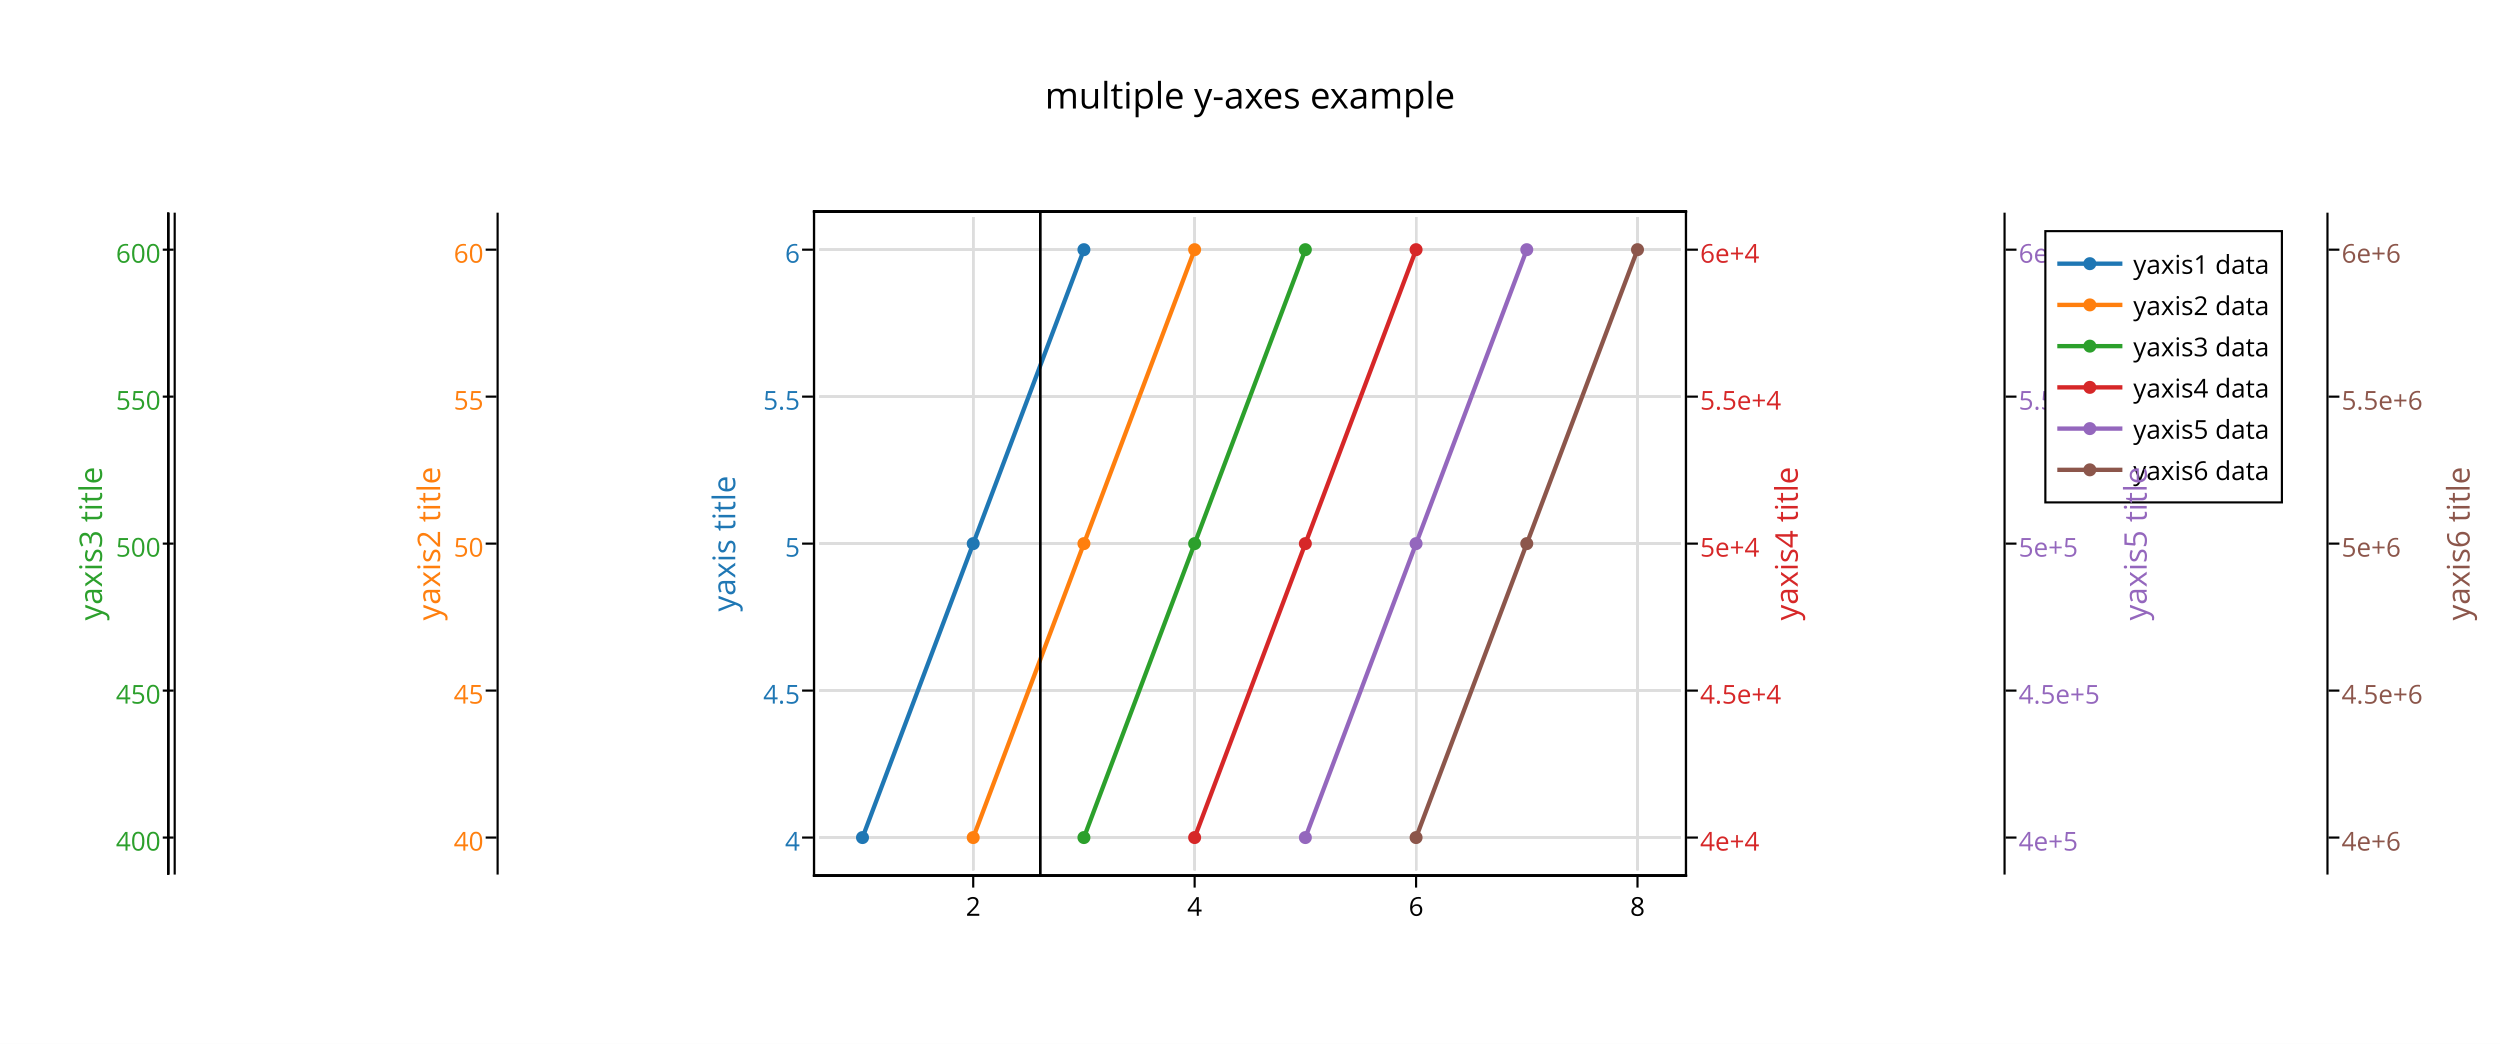
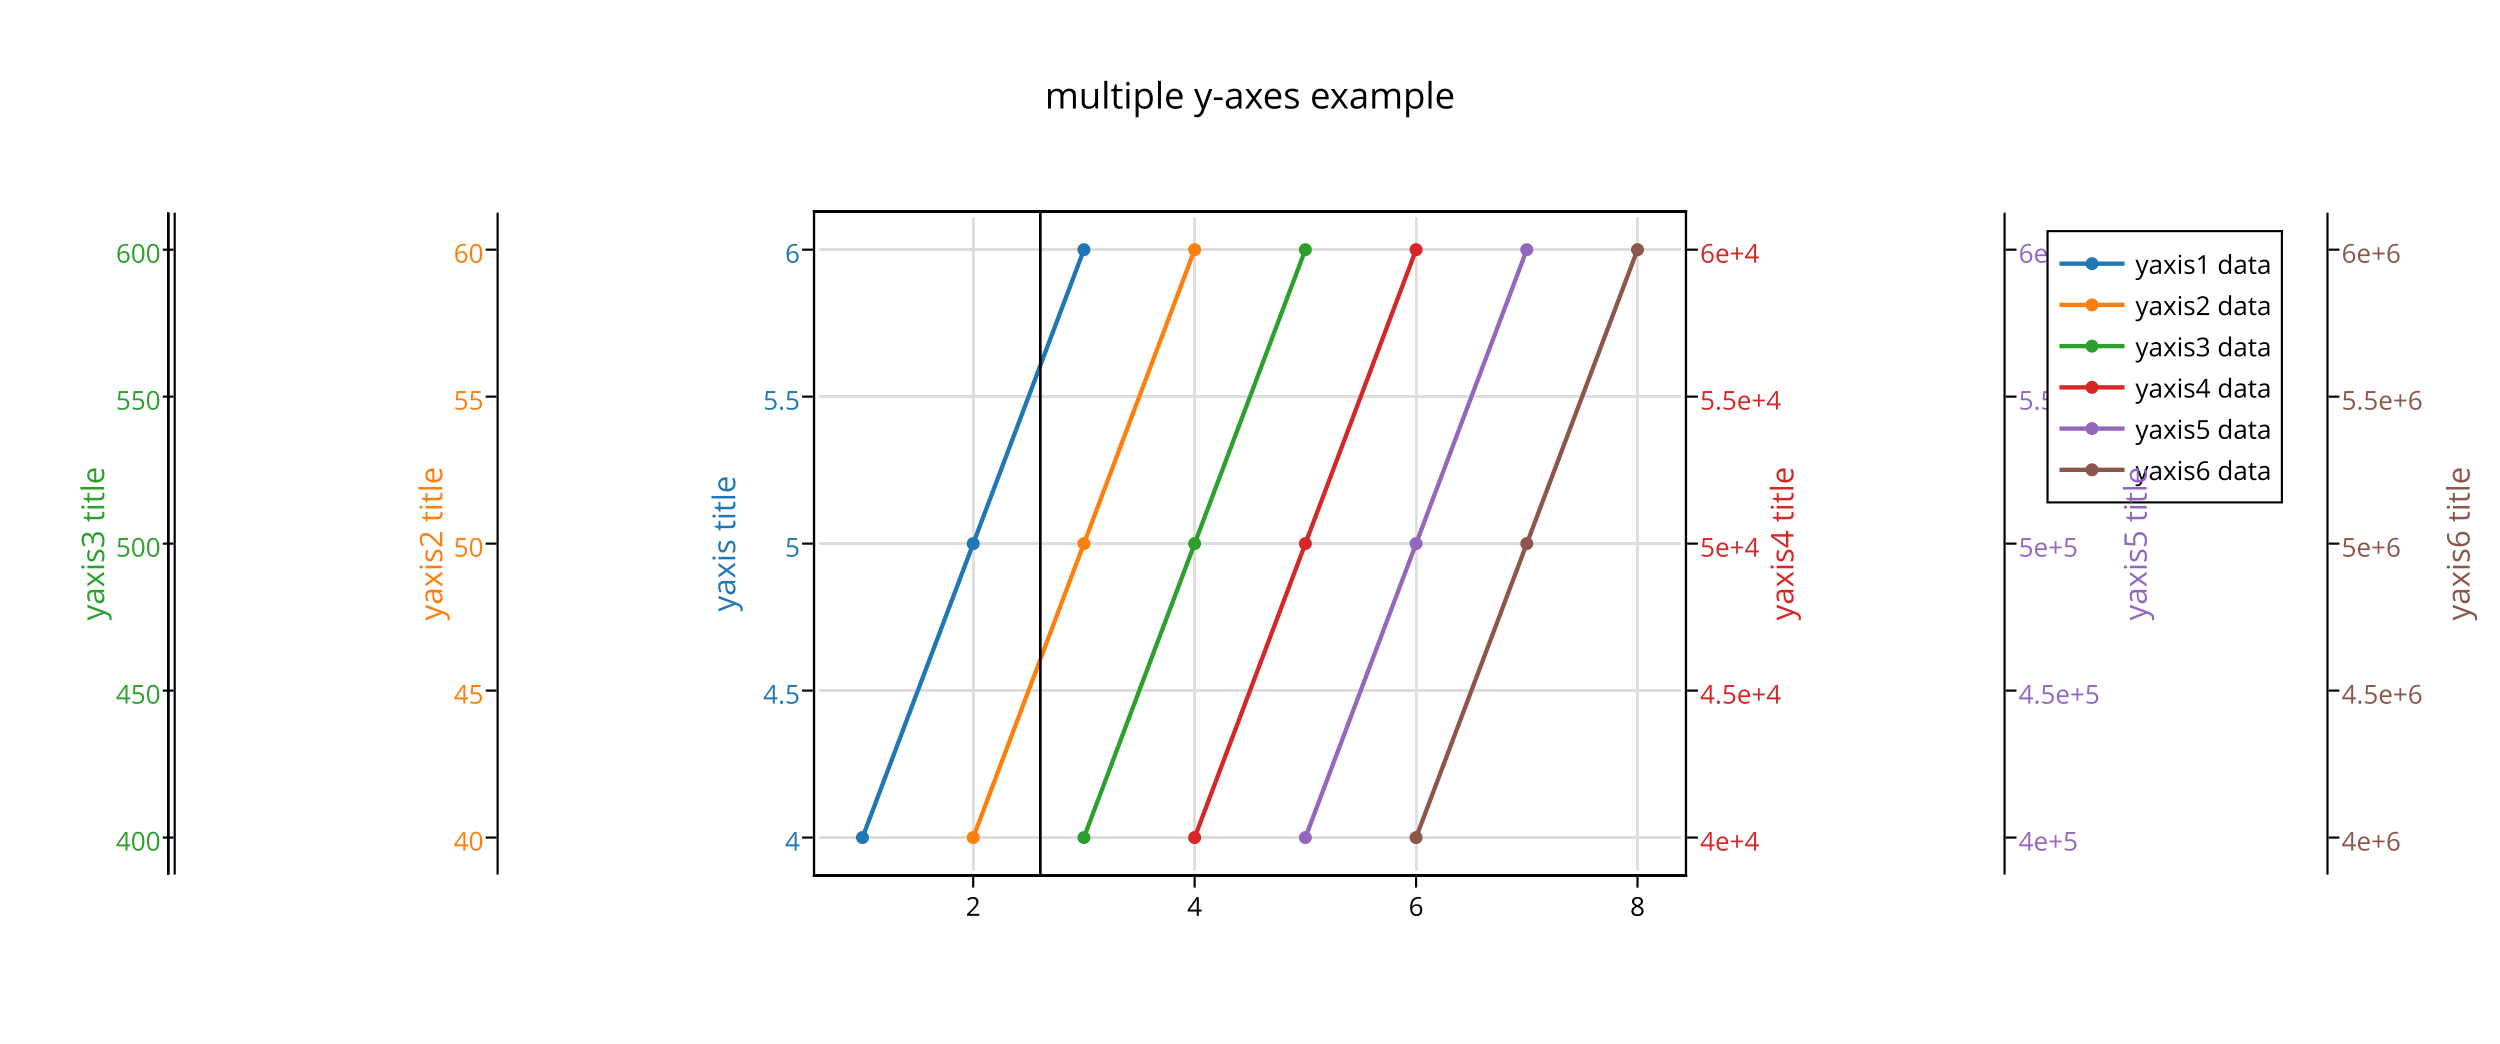
<svg xmlns="http://www.w3.org/2000/svg" xml:space="preserve" width="1152" height="481">
  <rect x="0" y="0" width="1152" height="481" style="fill: #ffffff; fill-opacity: 1;" />
  <g class="subplot xy">
    <rect x="375.6" y="98" width="400.8" height="305" style="stroke-width: 0px; fill: #ffffff; fill-opacity: 1;" />
    <g transform="translate(377.6,100)">
      <path class="xgrid crisp" d="M0,0v301" transform="translate(70.86,0)" style="stroke: #dddddd; stroke-opacity: 1; stroke-width: 1px;" />
      <path class="xgrid crisp" d="M0,0v301" transform="translate(172.89,0)" style="stroke: #dddddd; stroke-opacity: 1; stroke-width: 1px;" />
      <path class="xgrid crisp" d="M0,0v301" transform="translate(274.93,0)" style="stroke: #dddddd; stroke-opacity: 1; stroke-width: 1px;" />
      <path class="xgrid crisp" d="M0,0v301" transform="translate(376.96,0)" style="stroke: #dddddd; stroke-opacity: 1; stroke-width: 1px;" />
      <path class="ygrid crisp" d="M0,0h396.8" transform="translate(0,285.95)" style="stroke: #dddddd; stroke-opacity: 1; stroke-width: 1px;" />
      <path class="ygrid crisp" d="M0,0h396.8" transform="translate(0,218.22)" style="stroke: #dddddd; stroke-opacity: 1; stroke-width: 1px;" />
      <path class="ygrid crisp" d="M0,0h396.8" transform="translate(0,150.5)" style="stroke: #dddddd; stroke-opacity: 1; stroke-width: 1px;" />
      <path class="ygrid crisp" d="M0,0h396.8" transform="translate(0,82.77)" style="stroke: #dddddd; stroke-opacity: 1; stroke-width: 1px;" />
      <path class="ygrid crisp" d="M0,0h396.8" transform="translate(0,15.05)" style="stroke: #dddddd; stroke-opacity: 1; stroke-width: 1px;" />
    </g>
    <g>
      <g transform="translate(377.6,100)">
        <path class="xgrid crisp" d="M0,0v301" transform="translate(70.86,0)" style="stroke: #dddddd; stroke-opacity: 1; stroke-width: 1px;" />
        <path class="xgrid crisp" d="M0,0v301" transform="translate(172.89,0)" style="stroke: #dddddd; stroke-opacity: 1; stroke-width: 1px;" />
        <path class="xgrid crisp" d="M0,0v301" transform="translate(274.93,0)" style="stroke: #dddddd; stroke-opacity: 1; stroke-width: 1px;" />
        <path class="xgrid crisp" d="M0,0v301" transform="translate(376.96,0)" style="stroke: #dddddd; stroke-opacity: 1; stroke-width: 1px;" />
        <path class="y2grid crisp" d="M0,0h396.8" transform="translate(0,285.95)" style="stroke: #dddddd; stroke-opacity: 1; stroke-width: 1px;" />
        <path class="y2grid crisp" d="M0,0h396.8" transform="translate(0,218.22)" style="stroke: #dddddd; stroke-opacity: 1; stroke-width: 1px;" />
        <path class="y2grid crisp" d="M0,0h396.8" transform="translate(0,150.5)" style="stroke: #dddddd; stroke-opacity: 1; stroke-width: 1px;" />
        <path class="y2grid crisp" d="M0,0h396.8" transform="translate(0,82.77)" style="stroke: #dddddd; stroke-opacity: 1; stroke-width: 1px;" />
        <path class="y2grid crisp" d="M0,0h396.8" transform="translate(0,15.05)" style="stroke: #dddddd; stroke-opacity: 1; stroke-width: 1px;" />
      </g>
      <g transform="translate(377.6,100)">
        <path class="xgrid crisp" d="M0,0v301" transform="translate(70.86,0)" style="stroke: #dddddd; stroke-opacity: 1; stroke-width: 1px;" />
        <path class="xgrid crisp" d="M0,0v301" transform="translate(172.89,0)" style="stroke: #dddddd; stroke-opacity: 1; stroke-width: 1px;" />
        <path class="xgrid crisp" d="M0,0v301" transform="translate(274.93,0)" style="stroke: #dddddd; stroke-opacity: 1; stroke-width: 1px;" />
        <path class="xgrid crisp" d="M0,0v301" transform="translate(376.96,0)" style="stroke: #dddddd; stroke-opacity: 1; stroke-width: 1px;" />
        <path class="y3grid crisp" d="M0,0h396.8" transform="translate(0,285.95)" style="stroke: #dddddd; stroke-opacity: 1; stroke-width: 1px;" />
        <path class="y3grid crisp" d="M0,0h396.8" transform="translate(0,218.23)" style="stroke: #dddddd; stroke-opacity: 1; stroke-width: 1px;" />
        <path class="y3grid crisp" d="M0,0h396.8" transform="translate(0,150.5)" style="stroke: #dddddd; stroke-opacity: 1; stroke-width: 1px;" />
        <path class="y3grid crisp" d="M0,0h396.8" transform="translate(0,82.77)" style="stroke: #dddddd; stroke-opacity: 1; stroke-width: 1px;" />
        <path class="y3grid crisp" d="M0,0h396.8" transform="translate(0,15.05)" style="stroke: #dddddd; stroke-opacity: 1; stroke-width: 1px;" />
      </g>
      <g transform="translate(377.6,100)">
        <path class="xgrid crisp" d="M0,0v301" transform="translate(70.86,0)" style="stroke: #dddddd; stroke-opacity: 1; stroke-width: 1px;" />
        <path class="xgrid crisp" d="M0,0v301" transform="translate(172.89,0)" style="stroke: #dddddd; stroke-opacity: 1; stroke-width: 1px;" />
        <path class="xgrid crisp" d="M0,0v301" transform="translate(274.93,0)" style="stroke: #dddddd; stroke-opacity: 1; stroke-width: 1px;" />
        <path class="xgrid crisp" d="M0,0v301" transform="translate(376.96,0)" style="stroke: #dddddd; stroke-opacity: 1; stroke-width: 1px;" />
        <path class="y4grid crisp" d="M0,0h396.8" transform="translate(0,285.95)" style="stroke: #dddddd; stroke-opacity: 1; stroke-width: 1px;" />
        <path class="y4grid crisp" d="M0,0h396.8" transform="translate(0,218.23)" style="stroke: #dddddd; stroke-opacity: 1; stroke-width: 1px;" />
        <path class="y4grid crisp" d="M0,0h396.8" transform="translate(0,150.5)" style="stroke: #dddddd; stroke-opacity: 1; stroke-width: 1px;" />
        <path class="y4grid crisp" d="M0,0h396.8" transform="translate(0,82.77)" style="stroke: #dddddd; stroke-opacity: 1; stroke-width: 1px;" />
        <path class="y4grid crisp" d="M0,0h396.8" transform="translate(0,15.05)" style="stroke: #dddddd; stroke-opacity: 1; stroke-width: 1px;" />
      </g>
      <g transform="translate(377.6,100)">
        <path class="xgrid crisp" d="M0,0v301" transform="translate(70.86,0)" style="stroke: #dddddd; stroke-opacity: 1; stroke-width: 1px;" />
        <path class="xgrid crisp" d="M0,0v301" transform="translate(172.89,0)" style="stroke: #dddddd; stroke-opacity: 1; stroke-width: 1px;" />
        <path class="xgrid crisp" d="M0,0v301" transform="translate(274.93,0)" style="stroke: #dddddd; stroke-opacity: 1; stroke-width: 1px;" />
        <path class="xgrid crisp" d="M0,0v301" transform="translate(376.96,0)" style="stroke: #dddddd; stroke-opacity: 1; stroke-width: 1px;" />
        <path class="y5grid crisp" d="M0,0h396.8" transform="translate(0,285.95)" style="stroke: #dddddd; stroke-opacity: 1; stroke-width: 1px;" />
        <path class="y5grid crisp" d="M0,0h396.8" transform="translate(0,218.23)" style="stroke: #dddddd; stroke-opacity: 1; stroke-width: 1px;" />
        <path class="y5grid crisp" d="M0,0h396.8" transform="translate(0,150.5)" style="stroke: #dddddd; stroke-opacity: 1; stroke-width: 1px;" />
        <path class="y5grid crisp" d="M0,0h396.8" transform="translate(0,82.77)" style="stroke: #dddddd; stroke-opacity: 1; stroke-width: 1px;" />
        <path class="y5grid crisp" d="M0,0h396.8" transform="translate(0,15.05)" style="stroke: #dddddd; stroke-opacity: 1; stroke-width: 1px;" />
      </g>
      <g transform="translate(377.6,100)">
        <path class="xgrid crisp" d="M0,0v301" transform="translate(70.86,0)" style="stroke: #dddddd; stroke-opacity: 1; stroke-width: 1px;" />
        <path class="xgrid crisp" d="M0,0v301" transform="translate(172.89,0)" style="stroke: #dddddd; stroke-opacity: 1; stroke-width: 1px;" />
        <path class="xgrid crisp" d="M0,0v301" transform="translate(274.93,0)" style="stroke: #dddddd; stroke-opacity: 1; stroke-width: 1px;" />
        <path class="xgrid crisp" d="M0,0v301" transform="translate(376.96,0)" style="stroke: #dddddd; stroke-opacity: 1; stroke-width: 1px;" />
        <path class="y6grid crisp" d="M0,0h396.8" transform="translate(0,285.95)" style="stroke: #dddddd; stroke-opacity: 1; stroke-width: 1px;" />
        <path class="y6grid crisp" d="M0,0h396.8" transform="translate(0,218.23)" style="stroke: #dddddd; stroke-opacity: 1; stroke-width: 1px;" />
        <path class="y6grid crisp" d="M0,0h396.8" transform="translate(0,150.5)" style="stroke: #dddddd; stroke-opacity: 1; stroke-width: 1px;" />
        <path class="y6grid crisp" d="M0,0h396.8" transform="translate(0,82.78)" style="stroke: #dddddd; stroke-opacity: 1; stroke-width: 1px;" />
        <path class="y6grid crisp" d="M0,0h396.8" transform="translate(0,15.05)" style="stroke: #dddddd; stroke-opacity: 1; stroke-width: 1px;" />
      </g>
    </g>
    <g transform="translate(377.6,100)" />
    <g>
      <g transform="translate(377.6,100)" />
      <g transform="translate(377.6,100)" />
      <g transform="translate(377.6,100)" />
      <g transform="translate(377.6,100)" />
      <g transform="translate(377.6,100)" />
    </g>
    <svg preserveAspectRatio="none" x="377.6" y="100" width="396.8" height="301" viewBox="0 0 396.8 301" style="fill: none;">
      <g class="maplayer" />
      <g class="barlayer" />
      <g class="errorlayer">
        <g class="errorbars" />
      </g>
      <g class="scatterlayer">
        <g class="trace scatter" style="stroke-miterlimit: 2; opacity: 1;">
          <path class="js-line" d="M19.84,285.95L70.86,150.5L121.87,15.05" style="fill: none; stroke: #1f77b4; stroke-opacity: 1; stroke-width: 2px;" />
          <g class="points">
            <path class="point" transform="translate(19.84,285.95)" d="M3,0A3,3 0 1,1 0,-3A3,3 0 0,1 3,0Z" style="opacity: 1; stroke-width: 0px; fill: #1f77b4; fill-opacity: 1;" />
            <path class="point" transform="translate(70.86,150.5)" d="M3,0A3,3 0 1,1 0,-3A3,3 0 0,1 3,0Z" style="opacity: 1; stroke-width: 0px; fill: #1f77b4; fill-opacity: 1;" />
            <path class="point" transform="translate(121.87,15.05)" d="M3,0A3,3 0 1,1 0,-3A3,3 0 0,1 3,0Z" style="opacity: 1; stroke-width: 0px; fill: #1f77b4; fill-opacity: 1;" />
          </g>
        </g>
      </g>
      <g class="boxlayer" />
    </svg>
    <g>
      <svg preserveAspectRatio="none" x="377.6" y="100" width="396.8" height="301" viewBox="0 0 396.8 301" style="fill: none;">
        <g class="maplayer" />
        <g class="barlayer" />
        <g class="errorlayer">
          <g class="errorbars" />
        </g>
        <g class="scatterlayer">
          <g class="trace scatter" style="stroke-miterlimit: 2; opacity: 1;">
            <path class="js-line" d="M70.86,285.95L121.87,150.5L172.89,15.05" style="fill: none; stroke: #ff7f0e; stroke-opacity: 1; stroke-width: 2px;" />
            <g class="points">
              <path class="point" transform="translate(70.86,285.95)" d="M3,0A3,3 0 1,1 0,-3A3,3 0 0,1 3,0Z" style="opacity: 1; stroke-width: 0px; fill: #ff7f0e; fill-opacity: 1;" />
              <path class="point" transform="translate(121.87,150.5)" d="M3,0A3,3 0 1,1 0,-3A3,3 0 0,1 3,0Z" style="opacity: 1; stroke-width: 0px; fill: #ff7f0e; fill-opacity: 1;" />
              <path class="point" transform="translate(172.89,15.05)" d="M3,0A3,3 0 1,1 0,-3A3,3 0 0,1 3,0Z" style="opacity: 1; stroke-width: 0px; fill: #ff7f0e; fill-opacity: 1;" />
            </g>
          </g>
        </g>
        <g class="boxlayer" />
      </svg>
      <svg preserveAspectRatio="none" x="377.6" y="100" width="396.8" height="301" viewBox="0 0 396.8 301" style="fill: none;">
        <g class="maplayer" />
        <g class="barlayer" />
        <g class="errorlayer">
          <g class="errorbars" />
        </g>
        <g class="scatterlayer">
          <g class="trace scatter" style="stroke-miterlimit: 2; opacity: 1;">
            <path class="js-line" d="M121.87,285.95L172.89,150.5L223.91,15.05" style="fill: none; stroke: #2ca02c; stroke-opacity: 1; stroke-width: 2px;" />
            <g class="points">
              <path class="point" transform="translate(121.87,285.95)" d="M3,0A3,3 0 1,1 0,-3A3,3 0 0,1 3,0Z" style="opacity: 1; stroke-width: 0px; fill: #2ca02c; fill-opacity: 1;" />
              <path class="point" transform="translate(172.89,150.5)" d="M3,0A3,3 0 1,1 0,-3A3,3 0 0,1 3,0Z" style="opacity: 1; stroke-width: 0px; fill: #2ca02c; fill-opacity: 1;" />
              <path class="point" transform="translate(223.91,15.05)" d="M3,0A3,3 0 1,1 0,-3A3,3 0 0,1 3,0Z" style="opacity: 1; stroke-width: 0px; fill: #2ca02c; fill-opacity: 1;" />
            </g>
          </g>
        </g>
        <g class="boxlayer" />
      </svg>
      <svg preserveAspectRatio="none" x="377.6" y="100" width="396.8" height="301" viewBox="0 0 396.8 301" style="fill: none;">
        <g class="maplayer" />
        <g class="barlayer" />
        <g class="errorlayer">
          <g class="errorbars" />
        </g>
        <g class="scatterlayer">
          <g class="trace scatter" style="stroke-miterlimit: 2; opacity: 1;">
            <path class="js-line" d="M172.89,285.95L223.91,150.5L274.93,15.05" style="fill: none; stroke: #d62728; stroke-opacity: 1; stroke-width: 2px;" />
            <g class="points">
              <path class="point" transform="translate(172.89,285.95)" d="M3,0A3,3 0 1,1 0,-3A3,3 0 0,1 3,0Z" style="opacity: 1; stroke-width: 0px; fill: #d62728; fill-opacity: 1;" />
              <path class="point" transform="translate(223.91,150.5)" d="M3,0A3,3 0 1,1 0,-3A3,3 0 0,1 3,0Z" style="opacity: 1; stroke-width: 0px; fill: #d62728; fill-opacity: 1;" />
              <path class="point" transform="translate(274.93,15.05)" d="M3,0A3,3 0 1,1 0,-3A3,3 0 0,1 3,0Z" style="opacity: 1; stroke-width: 0px; fill: #d62728; fill-opacity: 1;" />
            </g>
          </g>
        </g>
        <g class="boxlayer" />
      </svg>
      <svg preserveAspectRatio="none" x="377.6" y="100" width="396.8" height="301" viewBox="0 0 396.8 301" style="fill: none;">
        <g class="maplayer" />
        <g class="barlayer" />
        <g class="errorlayer">
          <g class="errorbars" />
        </g>
        <g class="scatterlayer">
          <g class="trace scatter" style="stroke-miterlimit: 2; opacity: 1;">
            <path class="js-line" d="M223.91,285.95L274.93,150.5L325.94,15.05" style="fill: none; stroke: #9467bd; stroke-opacity: 1; stroke-width: 2px;" />
            <g class="points">
              <path class="point" transform="translate(223.91,285.95)" d="M3,0A3,3 0 1,1 0,-3A3,3 0 0,1 3,0Z" style="opacity: 1; stroke-width: 0px; fill: #9467bd; fill-opacity: 1;" />
              <path class="point" transform="translate(274.93,150.5)" d="M3,0A3,3 0 1,1 0,-3A3,3 0 0,1 3,0Z" style="opacity: 1; stroke-width: 0px; fill: #9467bd; fill-opacity: 1;" />
              <path class="point" transform="translate(325.94,15.05)" d="M3,0A3,3 0 1,1 0,-3A3,3 0 0,1 3,0Z" style="opacity: 1; stroke-width: 0px; fill: #9467bd; fill-opacity: 1;" />
            </g>
          </g>
        </g>
        <g class="boxlayer" />
      </svg>
      <svg preserveAspectRatio="none" x="377.6" y="100" width="396.8" height="301" viewBox="0 0 396.8 301" style="fill: none;">
        <g class="maplayer" />
        <g class="barlayer" />
        <g class="errorlayer">
          <g class="errorbars" />
        </g>
        <g class="scatterlayer">
          <g class="trace scatter" style="stroke-miterlimit: 2; opacity: 1;">
            <path class="js-line" d="M274.93,285.95L325.94,150.5L376.96,15.05" style="fill: none; stroke: #8c564b; stroke-opacity: 1; stroke-width: 2px;" />
            <g class="points">
              <path class="point" transform="translate(274.93,285.95)" d="M3,0A3,3 0 1,1 0,-3A3,3 0 0,1 3,0Z" style="opacity: 1; stroke-width: 0px; fill: #8c564b; fill-opacity: 1;" />
              <path class="point" transform="translate(325.94,150.5)" d="M3,0A3,3 0 1,1 0,-3A3,3 0 0,1 3,0Z" style="opacity: 1; stroke-width: 0px; fill: #8c564b; fill-opacity: 1;" />
              <path class="point" transform="translate(376.96,15.05)" d="M3,0A3,3 0 1,1 0,-3A3,3 0 0,1 3,0Z" style="opacity: 1; stroke-width: 0px; fill: #8c564b; fill-opacity: 1;" />
            </g>
          </g>
        </g>
        <g class="boxlayer" />
      </svg>
    </g>
    <path class="crisp" transform="translate(377.6,100)" d="M-3,303.5h402.8M-3,-2.5h402.8" style="fill: none; stroke-width: 1px; stroke: #000000; stroke-opacity: 1;" />
    <path class="crisp" transform="translate(377.6,100)" d="M-2.5,-2v305M399.3,-2v305" stroke-width="1px" style="fill: none; stroke: #000000; stroke-opacity: 1;" />
    <g>
      <path class="crisp" transform="translate(377.6,100)" d="M-3,303.5h402.8M-3,-2.5h402.8" style="fill: none; stroke-width: 1px; stroke: #000000; stroke-opacity: 1;" />
      <path class="crisp" transform="translate(80,100)" d="M-2.5,-2v305M399.3,-2v305M149.3,-2v305" stroke-width="1px" style="fill: none; stroke: #000000; stroke-opacity: 1;" />
      <path class="crisp" transform="translate(377.6,100)" d="M-3,303.5h402.8M-3,-2.5h402.8" style="fill: none; stroke-width: 1px; stroke: #000000; stroke-opacity: 1;" />
      <path class="crisp" transform="translate(80,100)" d="M-2.5,-2v305M399.3,-2v305M0.5,-2v305" stroke-width="1px" style="fill: none; stroke: #000000; stroke-opacity: 1;" />
      <path class="crisp" transform="translate(377.6,100)" d="M-3,303.5h402.8M-3,-2.5h402.8" style="fill: none; stroke-width: 1px; stroke: #000000; stroke-opacity: 1;" />
      <path class="crisp" transform="translate(377.6,100)" d="M-2.5,-2v305M399.3,-2v305" stroke-width="1px" style="fill: none; stroke: #000000; stroke-opacity: 1;" />
      <path class="crisp" transform="translate(377.6,100)" d="M-3,303.5h402.8M-3,-2.5h402.8" style="fill: none; stroke-width: 1px; stroke: #000000; stroke-opacity: 1;" />
      <path class="crisp" transform="translate(80,100)" d="M-2.5,-2v305M399.3,-2v305M843.7,-2v305" stroke-width="1px" style="fill: none; stroke: #000000; stroke-opacity: 1;" />
      <path class="crisp" transform="translate(377.6,100)" d="M-3,303.5h402.8M-3,-2.5h402.8" style="fill: none; stroke-width: 1px; stroke: #000000; stroke-opacity: 1;" />
      <path class="crisp" transform="translate(80,100)" d="M-2.5,-2v305M399.3,-2v305M992.5,-2v305" stroke-width="1px" style="fill: none; stroke: #000000; stroke-opacity: 1;" />
    </g>
    <g transform="translate(377.6,100)">
      <path class="xtick ticks crisp" d="M0,304v5" transform="translate(70.86,0)" style="stroke: #000000; stroke-opacity: 1; stroke-width: 1px;" />
      <path class="xtick ticks crisp" d="M0,304v5" transform="translate(172.89,0)" style="stroke: #000000; stroke-opacity: 1; stroke-width: 1px;" />
      <path class="xtick ticks crisp" d="M0,304v5" transform="translate(274.93,0)" style="stroke: #000000; stroke-opacity: 1; stroke-width: 1px;" />
      <path class="xtick ticks crisp" d="M0,304v5" transform="translate(376.96,0)" style="stroke: #000000; stroke-opacity: 1; stroke-width: 1px;" />
      <g class="xtick">
        <text text-anchor="middle" x="0" y="322" transform="translate(70.86,0)" style="font-family: 'Open sans', verdana, arial, sans-serif; font-size: 12px; fill: #000000; fill-opacity: 1;">2</text>
      </g>
      <g class="xtick">
        <text text-anchor="middle" x="0" y="322" transform="translate(172.89,0)" style="font-family: 'Open sans', verdana, arial, sans-serif; font-size: 12px; fill: #000000; fill-opacity: 1;">4</text>
      </g>
      <g class="xtick">
        <text text-anchor="middle" x="0" y="322" transform="translate(274.93,0)" style="font-family: 'Open sans', verdana, arial, sans-serif; font-size: 12px; fill: #000000; fill-opacity: 1;">6</text>
      </g>
      <g class="xtick">
        <text text-anchor="middle" x="0" y="322" transform="translate(376.96,0)" style="font-family: 'Open sans', verdana, arial, sans-serif; font-size: 12px; fill: #000000; fill-opacity: 1;">8</text>
      </g>
    </g>
    <g transform="translate(377.6,100)">
      <path class="ytick ticks crisp" d="M-3,0h-5" transform="translate(0,285.95)" style="stroke: #000000; stroke-opacity: 1; stroke-width: 1px;" />
      <path class="ytick ticks crisp" d="M-3,0h-5" transform="translate(0,218.22)" style="stroke: #000000; stroke-opacity: 1; stroke-width: 1px;" />
      <path class="ytick ticks crisp" d="M-3,0h-5" transform="translate(0,150.5)" style="stroke: #000000; stroke-opacity: 1; stroke-width: 1px;" />
      <path class="ytick ticks crisp" d="M-3,0h-5" transform="translate(0,82.77)" style="stroke: #000000; stroke-opacity: 1; stroke-width: 1px;" />
      <path class="ytick ticks crisp" d="M-3,0h-5" transform="translate(0,15.05)" style="stroke: #000000; stroke-opacity: 1; stroke-width: 1px;" />
      <g class="ytick">
        <text text-anchor="end" x="-9" y="6" transform="translate(0,285.95)" style="font-family: 'Open sans', verdana, arial, sans-serif; font-size: 12px; fill: #1f77b4; fill-opacity: 1;">4</text>
      </g>
      <g class="ytick">
        <text text-anchor="end" x="-9" y="6" transform="translate(0,218.22)" style="font-family: 'Open sans', verdana, arial, sans-serif; font-size: 12px; fill: #1f77b4; fill-opacity: 1;">4.5</text>
      </g>
      <g class="ytick">
        <text text-anchor="end" x="-9" y="6" transform="translate(0,150.5)" style="font-family: 'Open sans', verdana, arial, sans-serif; font-size: 12px; fill: #1f77b4; fill-opacity: 1;">5</text>
      </g>
      <g class="ytick">
        <text text-anchor="end" x="-9" y="6" transform="translate(0,82.77)" style="font-family: 'Open sans', verdana, arial, sans-serif; font-size: 12px; fill: #1f77b4; fill-opacity: 1;">5.5</text>
      </g>
      <g class="ytick">
        <text text-anchor="end" x="-9" y="6" transform="translate(0,15.05)" style="font-family: 'Open sans', verdana, arial, sans-serif; font-size: 12px; fill: #1f77b4; fill-opacity: 1;">6</text>
      </g>
    </g>
    <g>
      <g transform="translate(377.6,100)" />
      <g transform="translate(80,100)">
        <path class="y2tick ticks crisp" d="M148.8,0h-5" transform="translate(0,285.95)" style="stroke: #000000; stroke-opacity: 1; stroke-width: 1px;" />
        <path class="y2tick ticks crisp" d="M148.8,0h-5" transform="translate(0,218.22)" style="stroke: #000000; stroke-opacity: 1; stroke-width: 1px;" />
        <path class="y2tick ticks crisp" d="M148.8,0h-5" transform="translate(0,150.5)" style="stroke: #000000; stroke-opacity: 1; stroke-width: 1px;" />
        <path class="y2tick ticks crisp" d="M148.8,0h-5" transform="translate(0,82.77)" style="stroke: #000000; stroke-opacity: 1; stroke-width: 1px;" />
        <path class="y2tick ticks crisp" d="M148.8,0h-5" transform="translate(0,15.05)" style="stroke: #000000; stroke-opacity: 1; stroke-width: 1px;" />
        <g class="y2tick">
          <text text-anchor="end" x="142.8" y="6" transform="translate(0,285.95)" style="font-family: 'Open sans', verdana, arial, sans-serif; font-size: 12px; fill: #ff7f0e; fill-opacity: 1;">40</text>
        </g>
        <g class="y2tick">
          <text text-anchor="end" x="142.8" y="6" transform="translate(0,218.22)" style="font-family: 'Open sans', verdana, arial, sans-serif; font-size: 12px; fill: #ff7f0e; fill-opacity: 1;">45</text>
        </g>
        <g class="y2tick">
          <text text-anchor="end" x="142.8" y="6" transform="translate(0,150.5)" style="font-family: 'Open sans', verdana, arial, sans-serif; font-size: 12px; fill: #ff7f0e; fill-opacity: 1;">50</text>
        </g>
        <g class="y2tick">
          <text text-anchor="end" x="142.8" y="6" transform="translate(0,82.77)" style="font-family: 'Open sans', verdana, arial, sans-serif; font-size: 12px; fill: #ff7f0e; fill-opacity: 1;">55</text>
        </g>
        <g class="y2tick">
          <text text-anchor="end" x="142.8" y="6" transform="translate(0,15.05)" style="font-family: 'Open sans', verdana, arial, sans-serif; font-size: 12px; fill: #ff7f0e; fill-opacity: 1;">60</text>
        </g>
      </g>
      <g transform="translate(377.6,100)" />
      <g transform="translate(80,100)">
        <path class="y3tick ticks crisp" d="M0,0h-5" transform="translate(0,285.95)" style="stroke: #000000; stroke-opacity: 1; stroke-width: 1px;" />
        <path class="y3tick ticks crisp" d="M0,0h-5" transform="translate(0,218.23)" style="stroke: #000000; stroke-opacity: 1; stroke-width: 1px;" />
        <path class="y3tick ticks crisp" d="M0,0h-5" transform="translate(0,150.5)" style="stroke: #000000; stroke-opacity: 1; stroke-width: 1px;" />
        <path class="y3tick ticks crisp" d="M0,0h-5" transform="translate(0,82.77)" style="stroke: #000000; stroke-opacity: 1; stroke-width: 1px;" />
        <path class="y3tick ticks crisp" d="M0,0h-5" transform="translate(0,15.05)" style="stroke: #000000; stroke-opacity: 1; stroke-width: 1px;" />
        <g class="y3tick">
          <text text-anchor="end" x="-6" y="6" transform="translate(0,285.95)" style="font-family: 'Open sans', verdana, arial, sans-serif; font-size: 12px; fill: #2ca02c; fill-opacity: 1;">400</text>
        </g>
        <g class="y3tick">
          <text text-anchor="end" x="-6" y="6" transform="translate(0,218.23)" style="font-family: 'Open sans', verdana, arial, sans-serif; font-size: 12px; fill: #2ca02c; fill-opacity: 1;">450</text>
        </g>
        <g class="y3tick">
          <text text-anchor="end" x="-6" y="6" transform="translate(0,150.5)" style="font-family: 'Open sans', verdana, arial, sans-serif; font-size: 12px; fill: #2ca02c; fill-opacity: 1;">500</text>
        </g>
        <g class="y3tick">
          <text text-anchor="end" x="-6" y="6" transform="translate(0,82.77)" style="font-family: 'Open sans', verdana, arial, sans-serif; font-size: 12px; fill: #2ca02c; fill-opacity: 1;">550</text>
        </g>
        <g class="y3tick">
          <text text-anchor="end" x="-6" y="6" transform="translate(0,15.05)" style="font-family: 'Open sans', verdana, arial, sans-serif; font-size: 12px; fill: #2ca02c; fill-opacity: 1;">600</text>
        </g>
      </g>
      <g transform="translate(377.6,100)" />
      <g transform="translate(377.6,100)">
        <path class="y4tick ticks crisp" d="M399.8,0h5" transform="translate(0,285.95)" style="stroke: #000000; stroke-opacity: 1; stroke-width: 1px;" />
        <path class="y4tick ticks crisp" d="M399.8,0h5" transform="translate(0,218.23)" style="stroke: #000000; stroke-opacity: 1; stroke-width: 1px;" />
        <path class="y4tick ticks crisp" d="M399.8,0h5" transform="translate(0,150.5)" style="stroke: #000000; stroke-opacity: 1; stroke-width: 1px;" />
        <path class="y4tick ticks crisp" d="M399.8,0h5" transform="translate(0,82.77)" style="stroke: #000000; stroke-opacity: 1; stroke-width: 1px;" />
        <path class="y4tick ticks crisp" d="M399.8,0h5" transform="translate(0,15.05)" style="stroke: #000000; stroke-opacity: 1; stroke-width: 1px;" />
        <g class="y4tick">
          <text text-anchor="start" x="405.8" y="6" transform="translate(0,285.95)" style="font-family: 'Open sans', verdana, arial, sans-serif; font-size: 12px; fill: #d62728; fill-opacity: 1;">4e+4</text>
        </g>
        <g class="y4tick">
          <text text-anchor="start" x="405.8" y="6" transform="translate(0,218.23)" style="font-family: 'Open sans', verdana, arial, sans-serif; font-size: 12px; fill: #d62728; fill-opacity: 1;">4.5e+4</text>
        </g>
        <g class="y4tick">
          <text text-anchor="start" x="405.8" y="6" transform="translate(0,150.5)" style="font-family: 'Open sans', verdana, arial, sans-serif; font-size: 12px; fill: #d62728; fill-opacity: 1;">5e+4</text>
        </g>
        <g class="y4tick">
          <text text-anchor="start" x="405.8" y="6" transform="translate(0,82.77)" style="font-family: 'Open sans', verdana, arial, sans-serif; font-size: 12px; fill: #d62728; fill-opacity: 1;">5.5e+4</text>
        </g>
        <g class="y4tick">
          <text text-anchor="start" x="405.8" y="6" transform="translate(0,15.05)" style="font-family: 'Open sans', verdana, arial, sans-serif; font-size: 12px; fill: #d62728; fill-opacity: 1;">6e+4</text>
        </g>
      </g>
      <g transform="translate(377.6,100)" />
      <g transform="translate(80,100)">
        <path class="y5tick ticks crisp" d="M844.2,0h5" transform="translate(0,285.95)" style="stroke: #000000; stroke-opacity: 1; stroke-width: 1px;" />
        <path class="y5tick ticks crisp" d="M844.2,0h5" transform="translate(0,218.23)" style="stroke: #000000; stroke-opacity: 1; stroke-width: 1px;" />
        <path class="y5tick ticks crisp" d="M844.2,0h5" transform="translate(0,150.5)" style="stroke: #000000; stroke-opacity: 1; stroke-width: 1px;" />
        <path class="y5tick ticks crisp" d="M844.2,0h5" transform="translate(0,82.77)" style="stroke: #000000; stroke-opacity: 1; stroke-width: 1px;" />
        <path class="y5tick ticks crisp" d="M844.2,0h5" transform="translate(0,15.05)" style="stroke: #000000; stroke-opacity: 1; stroke-width: 1px;" />
        <g class="y5tick">
          <text text-anchor="start" x="850.2" y="6" transform="translate(0,285.95)" style="font-family: 'Open sans', verdana, arial, sans-serif; font-size: 12px; fill: #9467bd; fill-opacity: 1;">4e+5</text>
        </g>
        <g class="y5tick">
          <text text-anchor="start" x="850.2" y="6" transform="translate(0,218.23)" style="font-family: 'Open sans', verdana, arial, sans-serif; font-size: 12px; fill: #9467bd; fill-opacity: 1;">4.5e+5</text>
        </g>
        <g class="y5tick">
          <text text-anchor="start" x="850.2" y="6" transform="translate(0,150.5)" style="font-family: 'Open sans', verdana, arial, sans-serif; font-size: 12px; fill: #9467bd; fill-opacity: 1;">5e+5</text>
        </g>
        <g class="y5tick">
          <text text-anchor="start" x="850.2" y="6" transform="translate(0,82.77)" style="font-family: 'Open sans', verdana, arial, sans-serif; font-size: 12px; fill: #9467bd; fill-opacity: 1;">5.5e+5</text>
        </g>
        <g class="y5tick">
          <text text-anchor="start" x="850.2" y="6" transform="translate(0,15.05)" style="font-family: 'Open sans', verdana, arial, sans-serif; font-size: 12px; fill: #9467bd; fill-opacity: 1;">6e+5</text>
        </g>
      </g>
      <g transform="translate(377.6,100)" />
      <g transform="translate(80,100)">
        <path class="y6tick ticks crisp" d="M993,0h5" transform="translate(0,285.95)" style="stroke: #000000; stroke-opacity: 1; stroke-width: 1px;" />
        <path class="y6tick ticks crisp" d="M993,0h5" transform="translate(0,218.23)" style="stroke: #000000; stroke-opacity: 1; stroke-width: 1px;" />
        <path class="y6tick ticks crisp" d="M993,0h5" transform="translate(0,150.5)" style="stroke: #000000; stroke-opacity: 1; stroke-width: 1px;" />
        <path class="y6tick ticks crisp" d="M993,0h5" transform="translate(0,82.78)" style="stroke: #000000; stroke-opacity: 1; stroke-width: 1px;" />
        <path class="y6tick ticks crisp" d="M993,0h5" transform="translate(0,15.05)" style="stroke: #000000; stroke-opacity: 1; stroke-width: 1px;" />
        <g class="y6tick">
          <text text-anchor="start" x="999" y="6" transform="translate(0,285.95)" style="font-family: 'Open sans', verdana, arial, sans-serif; font-size: 12px; fill: #8c564b; fill-opacity: 1;">4e+6</text>
        </g>
        <g class="y6tick">
          <text text-anchor="start" x="999" y="6" transform="translate(0,218.23)" style="font-family: 'Open sans', verdana, arial, sans-serif; font-size: 12px; fill: #8c564b; fill-opacity: 1;">4.5e+6</text>
        </g>
        <g class="y6tick">
          <text text-anchor="start" x="999" y="6" transform="translate(0,150.5)" style="font-family: 'Open sans', verdana, arial, sans-serif; font-size: 12px; fill: #8c564b; fill-opacity: 1;">5e+6</text>
        </g>
        <g class="y6tick">
          <text text-anchor="start" x="999" y="6" transform="translate(0,82.78)" style="font-family: 'Open sans', verdana, arial, sans-serif; font-size: 12px; fill: #8c564b; fill-opacity: 1;">5.5e+6</text>
        </g>
        <g class="y6tick">
          <text text-anchor="start" x="999" y="6" transform="translate(0,15.05)" style="font-family: 'Open sans', verdana, arial, sans-serif; font-size: 12px; fill: #8c564b; fill-opacity: 1;">6e+6</text>
        </g>
      </g>
    </g>
  </g>
  <g class="subplot xy2" />
  <g class="subplot xy3" />
  <g class="subplot xy4" />
  <g class="subplot xy5" />
  <g class="subplot xy6" />
  <g transform="translate(377.6,100)">
    <rect class="drag nsewdrag cursor-crosshair" data-subplot="xy" x="0" y="0" width="396.8" height="301" style="fill: #000000; opacity: 0; stroke-width: 0px;" />
    <rect class="drag nwdrag cursor-nw-resize" data-subplot="xy" x="-20" y="-20" width="20" height="20" style="fill: #000000; opacity: 0; stroke-width: 0px;" />
    <rect class="drag nedrag cursor-ne-resize" data-subplot="xy" x="396.8" y="-20" width="20" height="20" style="fill: #000000; opacity: 0; stroke-width: 0px;" />
    <rect class="drag swdrag cursor-sw-resize" data-subplot="xy" x="-20" y="301" width="20" height="20" style="fill: #000000; opacity: 0; stroke-width: 0px;" />
    <rect class="drag sedrag cursor-se-resize" data-subplot="xy" x="396.8" y="301" width="20" height="20" style="fill: #000000; opacity: 0; stroke-width: 0px;" />
    <rect class="drag ewdrag cursor-ew-resize" data-subplot="xy" x="39.68" y="303.5" width="317.44" height="20" style="fill: #000000; opacity: 0; stroke-width: 0px;" />
    <rect class="drag wdrag cursor-w-resize" data-subplot="xy" x="0" y="303.5" width="39.68" height="20" style="fill: #000000; opacity: 0; stroke-width: 0px;" />
    <rect class="drag edrag cursor-e-resize" data-subplot="xy" x="357.12" y="303.5" width="39.68" height="20" style="fill: #000000; opacity: 0; stroke-width: 0px;" />
    <rect class="drag nsdrag cursor-ns-resize" data-subplot="xy" x="-22.5" y="30.1" width="20" height="240.8" style="fill: #000000; opacity: 0; stroke-width: 0px;" />
    <rect class="drag sdrag cursor-s-resize" data-subplot="xy" x="-22.5" y="270.9" width="20" height="30.1" style="fill: #000000; opacity: 0; stroke-width: 0px;" />
    <rect class="drag ndrag cursor-n-resize" data-subplot="xy" x="-22.5" y="0" width="20" height="30.1" style="fill: #000000; opacity: 0; stroke-width: 0px;" />
  </g>
  <g transform="translate(377.6,100)">
    <rect class="drag nsdrag cursor-ns-resize" data-subplot="xy2" x="-168.3" y="30.1" width="20" height="240.8" style="fill: #000000; opacity: 0; stroke-width: 0px;" />
    <rect class="drag sdrag cursor-s-resize" data-subplot="xy2" x="-168.3" y="270.9" width="20" height="30.1" style="fill: #000000; opacity: 0; stroke-width: 0px;" />
    <rect class="drag ndrag cursor-n-resize" data-subplot="xy2" x="-168.3" y="0" width="20" height="30.1" style="fill: #000000; opacity: 0; stroke-width: 0px;" />
  </g>
  <g transform="translate(377.6,100)">
    <rect class="drag nsdrag cursor-ns-resize" data-subplot="xy3" x="-317.1" y="30.1" width="20" height="240.8" style="fill: #000000; opacity: 0; stroke-width: 0px;" />
    <rect class="drag sdrag cursor-s-resize" data-subplot="xy3" x="-317.1" y="270.9" width="20" height="30.1" style="fill: #000000; opacity: 0; stroke-width: 0px;" />
    <rect class="drag ndrag cursor-n-resize" data-subplot="xy3" x="-317.1" y="0" width="20" height="30.1" style="fill: #000000; opacity: 0; stroke-width: 0px;" />
  </g>
  <g transform="translate(377.6,100)">
    <rect class="drag nsdrag cursor-ns-resize" data-subplot="xy4" x="399.3" y="30.1" width="20" height="240.8" style="fill: #000000; opacity: 0; stroke-width: 0px;" />
    <rect class="drag sdrag cursor-s-resize" data-subplot="xy4" x="399.3" y="270.9" width="20" height="30.1" style="fill: #000000; opacity: 0; stroke-width: 0px;" />
    <rect class="drag ndrag cursor-n-resize" data-subplot="xy4" x="399.3" y="0" width="20" height="30.1" style="fill: #000000; opacity: 0; stroke-width: 0px;" />
  </g>
  <g transform="translate(377.6,100)">
    <rect class="drag nsdrag cursor-ns-resize" data-subplot="xy5" x="546.1" y="30.1" width="20" height="240.8" style="fill: #000000; opacity: 0; stroke-width: 0px;" />
    <rect class="drag sdrag cursor-s-resize" data-subplot="xy5" x="546.1" y="270.9" width="20" height="30.1" style="fill: #000000; opacity: 0; stroke-width: 0px;" />
    <rect class="drag ndrag cursor-n-resize" data-subplot="xy5" x="546.1" y="0" width="20" height="30.1" style="fill: #000000; opacity: 0; stroke-width: 0px;" />
  </g>
  <g transform="translate(377.6,100)">
    <rect class="drag nsdrag cursor-ns-resize" data-subplot="xy6" x="694.9" y="30.1" width="20" height="240.8" style="fill: #000000; opacity: 0; stroke-width: 0px;" />
    <rect class="drag sdrag cursor-s-resize" data-subplot="xy6" x="694.9" y="270.9" width="20" height="30.1" style="fill: #000000; opacity: 0; stroke-width: 0px;" />
    <rect class="drag ndrag cursor-n-resize" data-subplot="xy6" x="694.9" y="0" width="20" height="30.1" style="fill: #000000; opacity: 0; stroke-width: 0px;" />
  </g>
  <g class="infolayer">
-     <svg class="legend" x="942" y="106" width="110" height="126">
-       <rect class="bg" x="0.5" y="0.5" width="109" height="125" style="stroke: #000000; stroke-opacity: 1; fill: #ffffff; opacity: 1; stroke-width: 1px;" />
+     <svg class="legend" x="943" y="106" width="109" height="126">
+       <rect class="bg" x="0.5" y="0.5" width="108" height="125" style="stroke: #000000; stroke-opacity: 1; fill: #ffffff; opacity: 1; stroke-width: 1px;" />
      <g class="traces" transform="translate(1,15.5)">
        <g class="legendfill" />
        <g class="legendlines">
          <path class="js-line" d="M5,0h30" style="fill: none; stroke: #1f77b4; stroke-opacity: 1; stroke-width: 2px;" />
        </g>
        <g class="legendsymbols" style="opacity: 1;">
          <g class="legendpoints">
            <path class="scatterpts" transform="translate(20,0)" d="M3,0A3,3 0 1,1 0,-3A3,3 0 0,1 3,0Z" style="opacity: 1; stroke-width: 0px; fill: #1f77b4; fill-opacity: 1;" />
          </g>
        </g>
        <text class="legendtext text-0" x="40" y="4.68" style="text-anchor: start; font-family: 'Open sans', verdana, arial, sans-serif; font-size: 12px; fill: #000000; opacity: 1;">yaxis1 data</text>
      </g>
      <g class="traces" transform="translate(1,34.5)">
        <g class="legendfill" />
        <g class="legendlines">
          <path class="js-line" d="M5,0h30" style="fill: none; stroke: #ff7f0e; stroke-opacity: 1; stroke-width: 2px;" />
        </g>
        <g class="legendsymbols" style="opacity: 1;">
          <g class="legendpoints">
            <path class="scatterpts" transform="translate(20,0)" d="M3,0A3,3 0 1,1 0,-3A3,3 0 0,1 3,0Z" style="opacity: 1; stroke-width: 0px; fill: #ff7f0e; fill-opacity: 1;" />
          </g>
        </g>
        <text class="legendtext text-1" x="40" y="4.68" style="text-anchor: start; font-family: 'Open sans', verdana, arial, sans-serif; font-size: 12px; fill: #000000; opacity: 1;">yaxis2 data</text>
      </g>
      <g class="traces" transform="translate(1,53.5)">
        <g class="legendfill" />
        <g class="legendlines">
          <path class="js-line" d="M5,0h30" style="fill: none; stroke: #2ca02c; stroke-opacity: 1; stroke-width: 2px;" />
        </g>
        <g class="legendsymbols" style="opacity: 1;">
          <g class="legendpoints">
            <path class="scatterpts" transform="translate(20,0)" d="M3,0A3,3 0 1,1 0,-3A3,3 0 0,1 3,0Z" style="opacity: 1; stroke-width: 0px; fill: #2ca02c; fill-opacity: 1;" />
          </g>
        </g>
        <text class="legendtext text-2" x="40" y="4.68" style="text-anchor: start; font-family: 'Open sans', verdana, arial, sans-serif; font-size: 12px; fill: #000000; opacity: 1;">yaxis3 data</text>
      </g>
      <g class="traces" transform="translate(1,72.5)">
        <g class="legendfill" />
        <g class="legendlines">
          <path class="js-line" d="M5,0h30" style="fill: none; stroke: #d62728; stroke-opacity: 1; stroke-width: 2px;" />
        </g>
        <g class="legendsymbols" style="opacity: 1;">
          <g class="legendpoints">
            <path class="scatterpts" transform="translate(20,0)" d="M3,0A3,3 0 1,1 0,-3A3,3 0 0,1 3,0Z" style="opacity: 1; stroke-width: 0px; fill: #d62728; fill-opacity: 1;" />
          </g>
        </g>
        <text class="legendtext text-3" x="40" y="4.68" style="text-anchor: start; font-family: 'Open sans', verdana, arial, sans-serif; font-size: 12px; fill: #000000; opacity: 1;">yaxis4 data</text>
      </g>
      <g class="traces" transform="translate(1,91.5)">
        <g class="legendfill" />
        <g class="legendlines">
          <path class="js-line" d="M5,0h30" style="fill: none; stroke: #9467bd; stroke-opacity: 1; stroke-width: 2px;" />
        </g>
        <g class="legendsymbols" style="opacity: 1;">
          <g class="legendpoints">
            <path class="scatterpts" transform="translate(20,0)" d="M3,0A3,3 0 1,1 0,-3A3,3 0 0,1 3,0Z" style="opacity: 1; stroke-width: 0px; fill: #9467bd; fill-opacity: 1;" />
          </g>
        </g>
        <text class="legendtext text-4" x="40" y="4.68" style="text-anchor: start; font-family: 'Open sans', verdana, arial, sans-serif; font-size: 12px; fill: #000000; opacity: 1;">yaxis5 data</text>
      </g>
      <g class="traces" transform="translate(1,110.5)">
        <g class="legendfill" />
        <g class="legendlines">
          <path class="js-line" d="M5,0h30" style="fill: none; stroke: #8c564b; stroke-opacity: 1; stroke-width: 2px;" />
        </g>
        <g class="legendsymbols" style="opacity: 1;">
          <g class="legendpoints">
            <path class="scatterpts" transform="translate(20,0)" d="M3,0A3,3 0 1,1 0,-3A3,3 0 0,1 3,0Z" style="opacity: 1; stroke-width: 0px; fill: #8c564b; fill-opacity: 1;" />
          </g>
        </g>
        <text class="legendtext text-5" x="40" y="4.68" style="text-anchor: start; font-family: 'Open sans', verdana, arial, sans-serif; font-size: 12px; fill: #000000; opacity: 1;">yaxis6 data</text>
      </g>
    </svg>
    <text class="gtitle" x="576" y="50" text-anchor="middle" style="font-family: 'Open sans', verdana, arial, sans-serif; font-size: 16.8px; fill: #000000; opacity: 1;">multiple y-axes example</text>
    <text class="ytitle" transform="rotate(-90,338.8,250.5) translate(0, 0)" x="338.8" y="250.5" text-anchor="middle" style="font-family: 'Open sans', verdana, arial, sans-serif; font-size: 14.4px; fill: #1f77b4; opacity: 1;">yaxis title</text>
-     <text class="y2title" transform="translate(-7.203125,0) rotate(-90,210,250.5) translate(0, 0)" x="210" y="250.5" text-anchor="middle" style="font-family: 'Open sans', verdana, arial, sans-serif; font-size: 14.4px; fill: #ff7f0e; opacity: 1;">yaxis2 title</text>
-     <text class="y3title" transform="translate(-14.2,0) rotate(-90,61.2,250.5) translate(0, 0)" x="61.2" y="250.5" text-anchor="middle" style="font-family: 'Open sans', verdana, arial, sans-serif; font-size: 14.4px; fill: #2ca02c; opacity: 1;">yaxis3 title</text>
-     <text class="y4title" transform="translate(8.012451,0) rotate(-90,820.4,250.5) translate(0, 0)" x="820.4" y="250.5" text-anchor="middle" style="font-family: 'Open sans', verdana, arial, sans-serif; font-size: 14.4px; fill: #d62728; opacity: 1;">yaxis4 title</text>
+     <text class="y2title" transform="translate(-6.203125,0) rotate(-90,210,250.5) translate(0, 0)" x="210" y="250.5" text-anchor="middle" style="font-family: 'Open sans', verdana, arial, sans-serif; font-size: 14.4px; fill: #ff7f0e; opacity: 1;">yaxis2 title</text>
+     <text class="y3title" transform="translate(-13.2,0) rotate(-90,61.2,250.5) translate(0, 0)" x="61.2" y="250.5" text-anchor="middle" style="font-family: 'Open sans', verdana, arial, sans-serif; font-size: 14.4px; fill: #2ca02c; opacity: 1;">yaxis3 title</text>
+     <text class="y4title" transform="translate(6.012451,0) rotate(-90,820.4,250.5) translate(0, 0)" x="820.4" y="250.5" text-anchor="middle" style="font-family: 'Open sans', verdana, arial, sans-serif; font-size: 14.4px; fill: #d62728; opacity: 1;">yaxis4 title</text>
    <text class="y5title" transform="rotate(-90,989.2,250.5) translate(0, 0)" x="989.2" y="250.5" text-anchor="middle" style="font-family: 'Open sans', verdana, arial, sans-serif; font-size: 14.4px; fill: #9467bd; opacity: 1;">yaxis5 title</text>
    <text class="y6title" transform="rotate(-90,1138,250.5) translate(0, 0)" x="1138" y="250.5" text-anchor="middle" style="font-family: 'Open sans', verdana, arial, sans-serif; font-size: 14.4px; fill: #8c564b; opacity: 1;">yaxis6 title</text>
  </g>
  <g class="hoverlayer" />
</svg>
